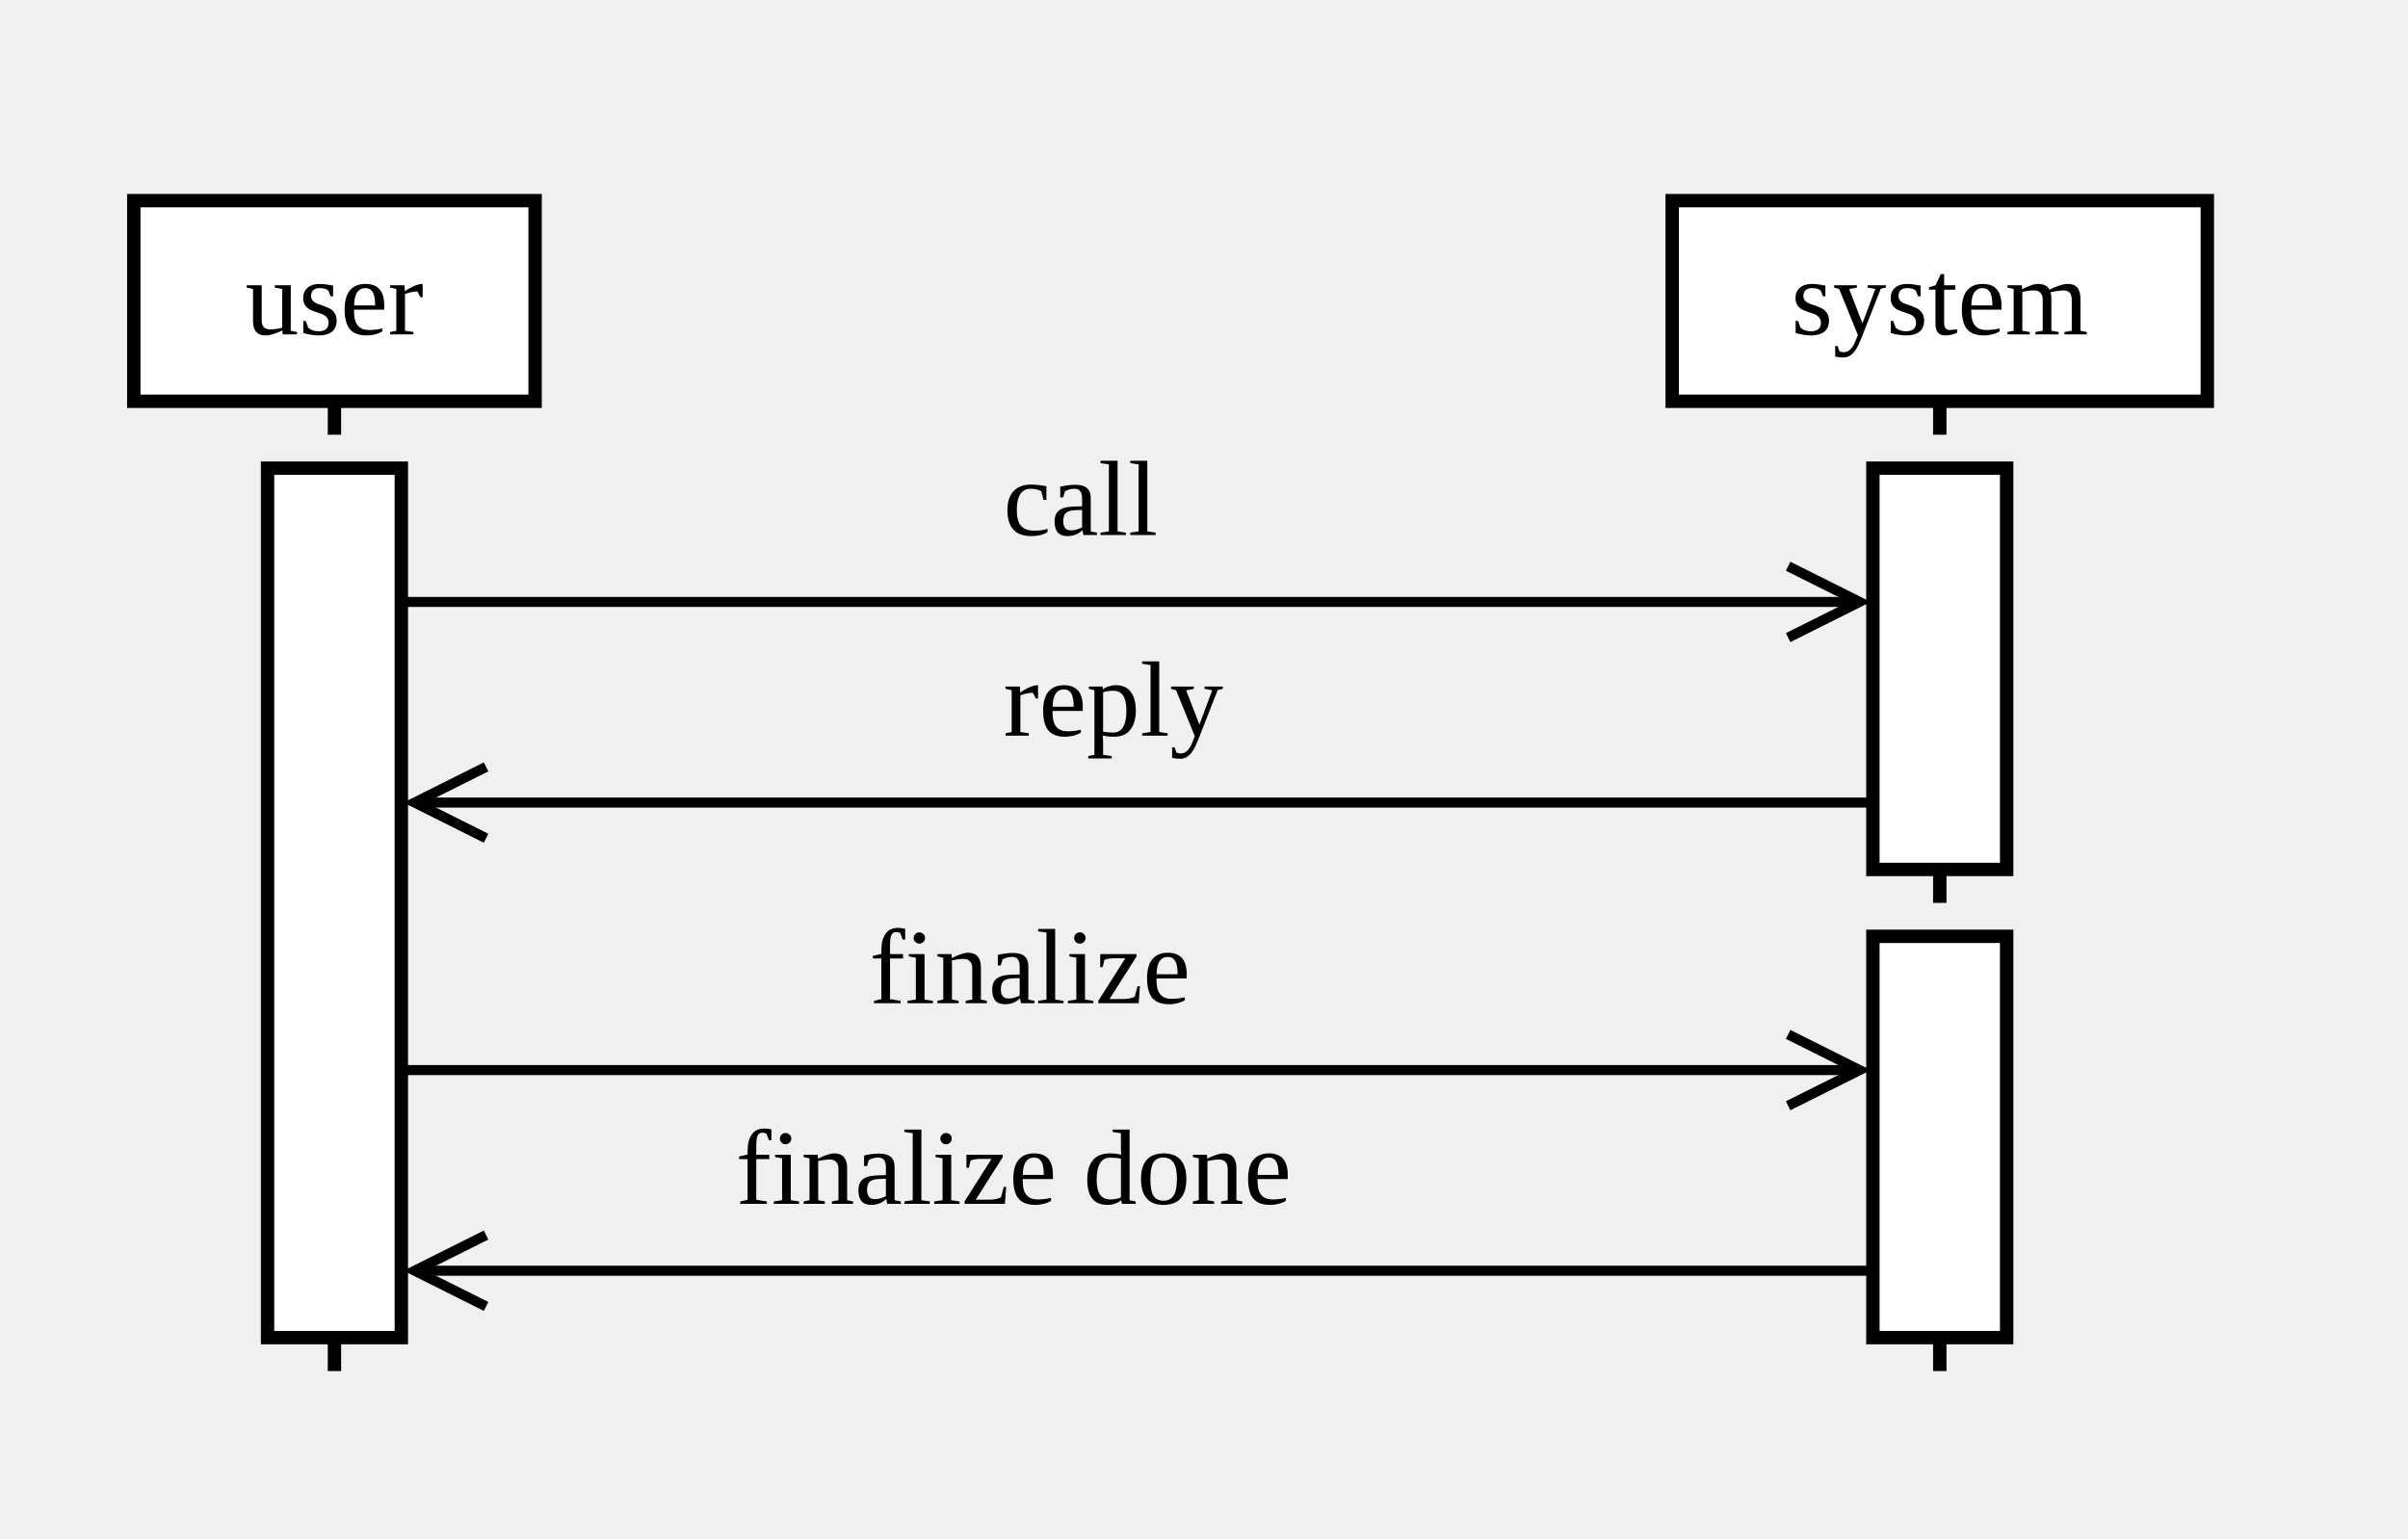
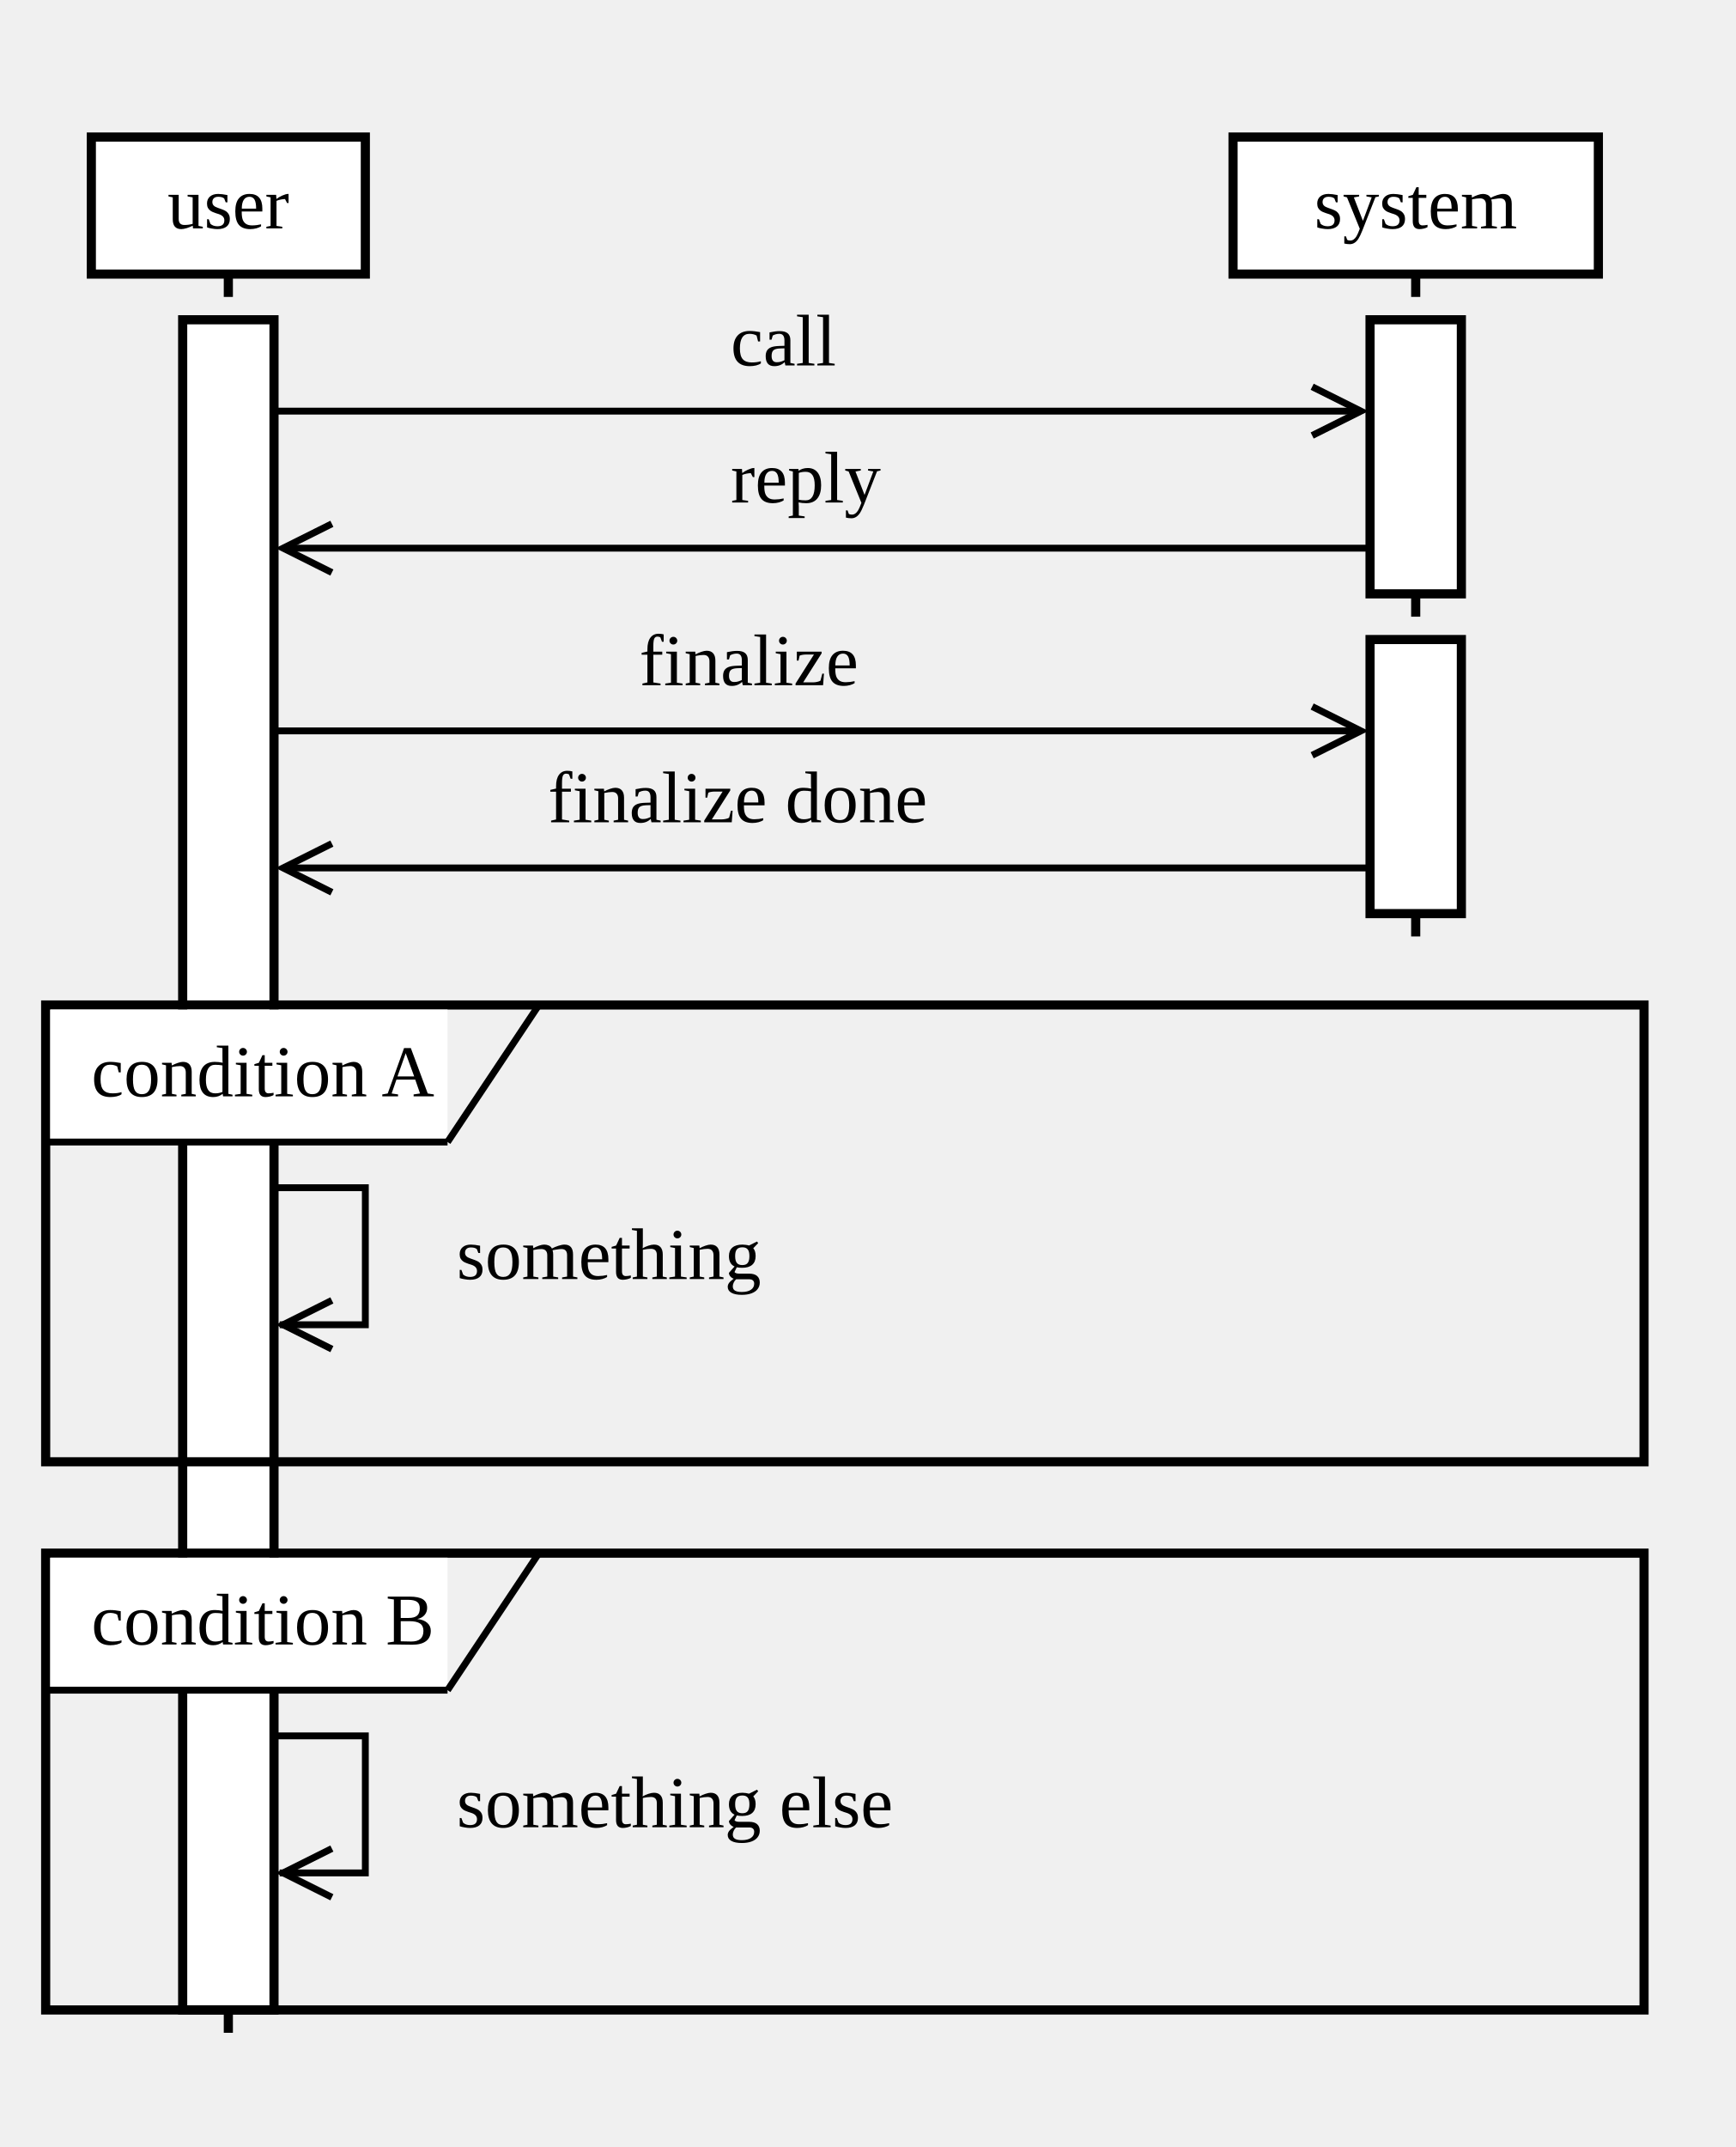
- <svg xmlns="http://www.w3.org/2000/svg" version="1.1" height="230" width="360">
+ <svg xmlns="http://www.w3.org/2000/svg" version="1.1" height="470" width="380">
  <rect x="20" y="30" width="60" height="30" style="stroke-width: 2.0;stroke: black;fill: white" />
  <text x="50" y="50" font-size="16px" text-anchor="middle">user</text>
-   <rect x="250" y="30" width="80" height="30" style="stroke-width: 2.0;stroke: black;fill: white" />
-   <text x="290" y="50" font-size="16px" text-anchor="middle">system</text>
-   <line x1="50" y1="60" x2="50" y2="210" style="stroke:black;stroke-width:2;stroke-dasharray:5,5" />
-   <rect x="40" y="70" width="20" height="130" style="stroke-width: 2.0;stroke: black;fill: white" />
-   <line x1="290" y1="60" x2="290" y2="140" style="stroke:black;stroke-width:2;stroke-dasharray:5,5" />
-   <rect x="280" y="70" width="20" height="60" style="stroke-width: 2.0;stroke: black;fill: white" />
-   <line x1="290" y1="140" x2="290" y2="210" style="stroke:black;stroke-width:2;stroke-dasharray:5,5" />
-   <rect x="280" y="140" width="20" height="60" style="stroke-width: 2.0;stroke: black;fill: white" />
-   <text x="150" y="80" font-size="16px" text-anchor="start">call</text>
-   <line x1="60" y1="90" x2="278" y2="90" style="stroke:black;stroke-width:1.5;" />
-   <polyline fill="none" stroke="black" stroke-width="1.5" stroke-linecap="square" stroke-linejoin="miter" points="268,85 278,90 268,95" />
-   <text x="150" y="110" font-size="16px" text-anchor="start">reply</text>
-   <line x1="62" y1="120" x2="280" y2="120" style="stroke:black;stroke-width:1.5;" />
+   <rect x="270" y="30" width="80" height="30" style="stroke-width: 2.0;stroke: black;fill: white" />
+   <text x="310" y="50" font-size="16px" text-anchor="middle">system</text>
+   <line x1="50" y1="60" x2="50" y2="450" style="stroke:black;stroke-width:2;stroke-dasharray:5,5" />
+   <rect x="40" y="70" width="20" height="370" style="stroke-width: 2.0;stroke: black;fill: white" />
+   <line x1="310" y1="60" x2="310" y2="140" style="stroke:black;stroke-width:2;stroke-dasharray:5,5" />
+   <rect x="300" y="70" width="20" height="60" style="stroke-width: 2.0;stroke: black;fill: white" />
+   <line x1="310" y1="140" x2="310" y2="210" style="stroke:black;stroke-width:2;stroke-dasharray:5,5" />
+   <rect x="300" y="140" width="20" height="60" style="stroke-width: 2.0;stroke: black;fill: white" />
+   <text x="160" y="80" font-size="16px" text-anchor="start">call</text>
+   <line x1="60" y1="90" x2="298" y2="90" style="stroke:black;stroke-width:1.5;" />
+   <polyline fill="none" stroke="black" stroke-width="1.5" stroke-linecap="square" stroke-linejoin="miter" points="288,85 298,90 288,95" />
+   <text x="160" y="110" font-size="16px" text-anchor="start">reply</text>
+   <line x1="62" y1="120" x2="300" y2="120" style="stroke:black;stroke-width:1.5;" />
  <polyline fill="none" stroke="black" stroke-width="1.5" stroke-linecap="square" stroke-linejoin="miter" points="72,115 62,120 72,125" />
-   <text x="130" y="150" font-size="16px" text-anchor="start">finalize</text>
-   <line x1="60" y1="160" x2="278" y2="160" style="stroke:black;stroke-width:1.5;" />
-   <polyline fill="none" stroke="black" stroke-width="1.5" stroke-linecap="square" stroke-linejoin="miter" points="268,155 278,160 268,165" />
-   <text x="110" y="180" font-size="16px" text-anchor="start">finalize done</text>
-   <line x1="62" y1="190" x2="280" y2="190" style="stroke:black;stroke-width:1.5;" />
+   <text x="140" y="150" font-size="16px" text-anchor="start">finalize</text>
+   <line x1="60" y1="160" x2="298" y2="160" style="stroke:black;stroke-width:1.5;" />
+   <polyline fill="none" stroke="black" stroke-width="1.5" stroke-linecap="square" stroke-linejoin="miter" points="288,155 298,160 288,165" />
+   <text x="120" y="180" font-size="16px" text-anchor="start">finalize done</text>
+   <line x1="62" y1="190" x2="300" y2="190" style="stroke:black;stroke-width:1.5;" />
  <polyline fill="none" stroke="black" stroke-width="1.5" stroke-linecap="square" stroke-linejoin="miter" points="72,185 62,190 72,195" />
+   <polyline fill="none" stroke="black" stroke-width="1.5" stroke-linecap="square" stroke-linejoin="miter" points="60,260 80,260 80,290 62,290" />
+   <polyline fill="none" stroke="black" stroke-width="1.5" stroke-linecap="square" stroke-linejoin="miter" points="72,285 62,290 72,295" />
+   <text x="100" y="280" font-size="16px" text-anchor="start">something</text>
+   <polyline fill="none" stroke="black" stroke-width="1.5" stroke-linecap="square" stroke-linejoin="miter" points="60,380 80,380 80,410 62,410" />
+   <polyline fill="none" stroke="black" stroke-width="1.5" stroke-linecap="square" stroke-linejoin="miter" points="72,405 62,410 72,415" />
+   <text x="100" y="400" font-size="16px" text-anchor="start">something else</text>
+   <rect x="10" y="340" width="350" height="100" style="stroke-width: 2.0;stroke: black;fill: transparent" />
+   <rect x="11" y="341" width="87" height="29" style="stroke-width: 0;stroke: black;fill: white" />
+   <text x="20" y="360" font-size="16px" text-anchor="start">condition B</text>
+   <line x1="10" y1="370" x2="98" y2="370" style="stroke:black;stroke-width:1.5;" />
+   <line x1="98" y1="370" x2="118" y2="340" style="stroke:black;stroke-width:1.5;" />
+   <rect x="10" y="220" width="350" height="100" style="stroke-width: 2.0;stroke: black;fill: transparent" />
+   <rect x="11" y="221" width="87" height="29" style="stroke-width: 0;stroke: black;fill: white" />
+   <text x="20" y="240" font-size="16px" text-anchor="start">condition A</text>
+   <line x1="10" y1="250" x2="98" y2="250" style="stroke:black;stroke-width:1.5;" />
+   <line x1="98" y1="250" x2="118" y2="220" style="stroke:black;stroke-width:1.5;" />
</svg>
